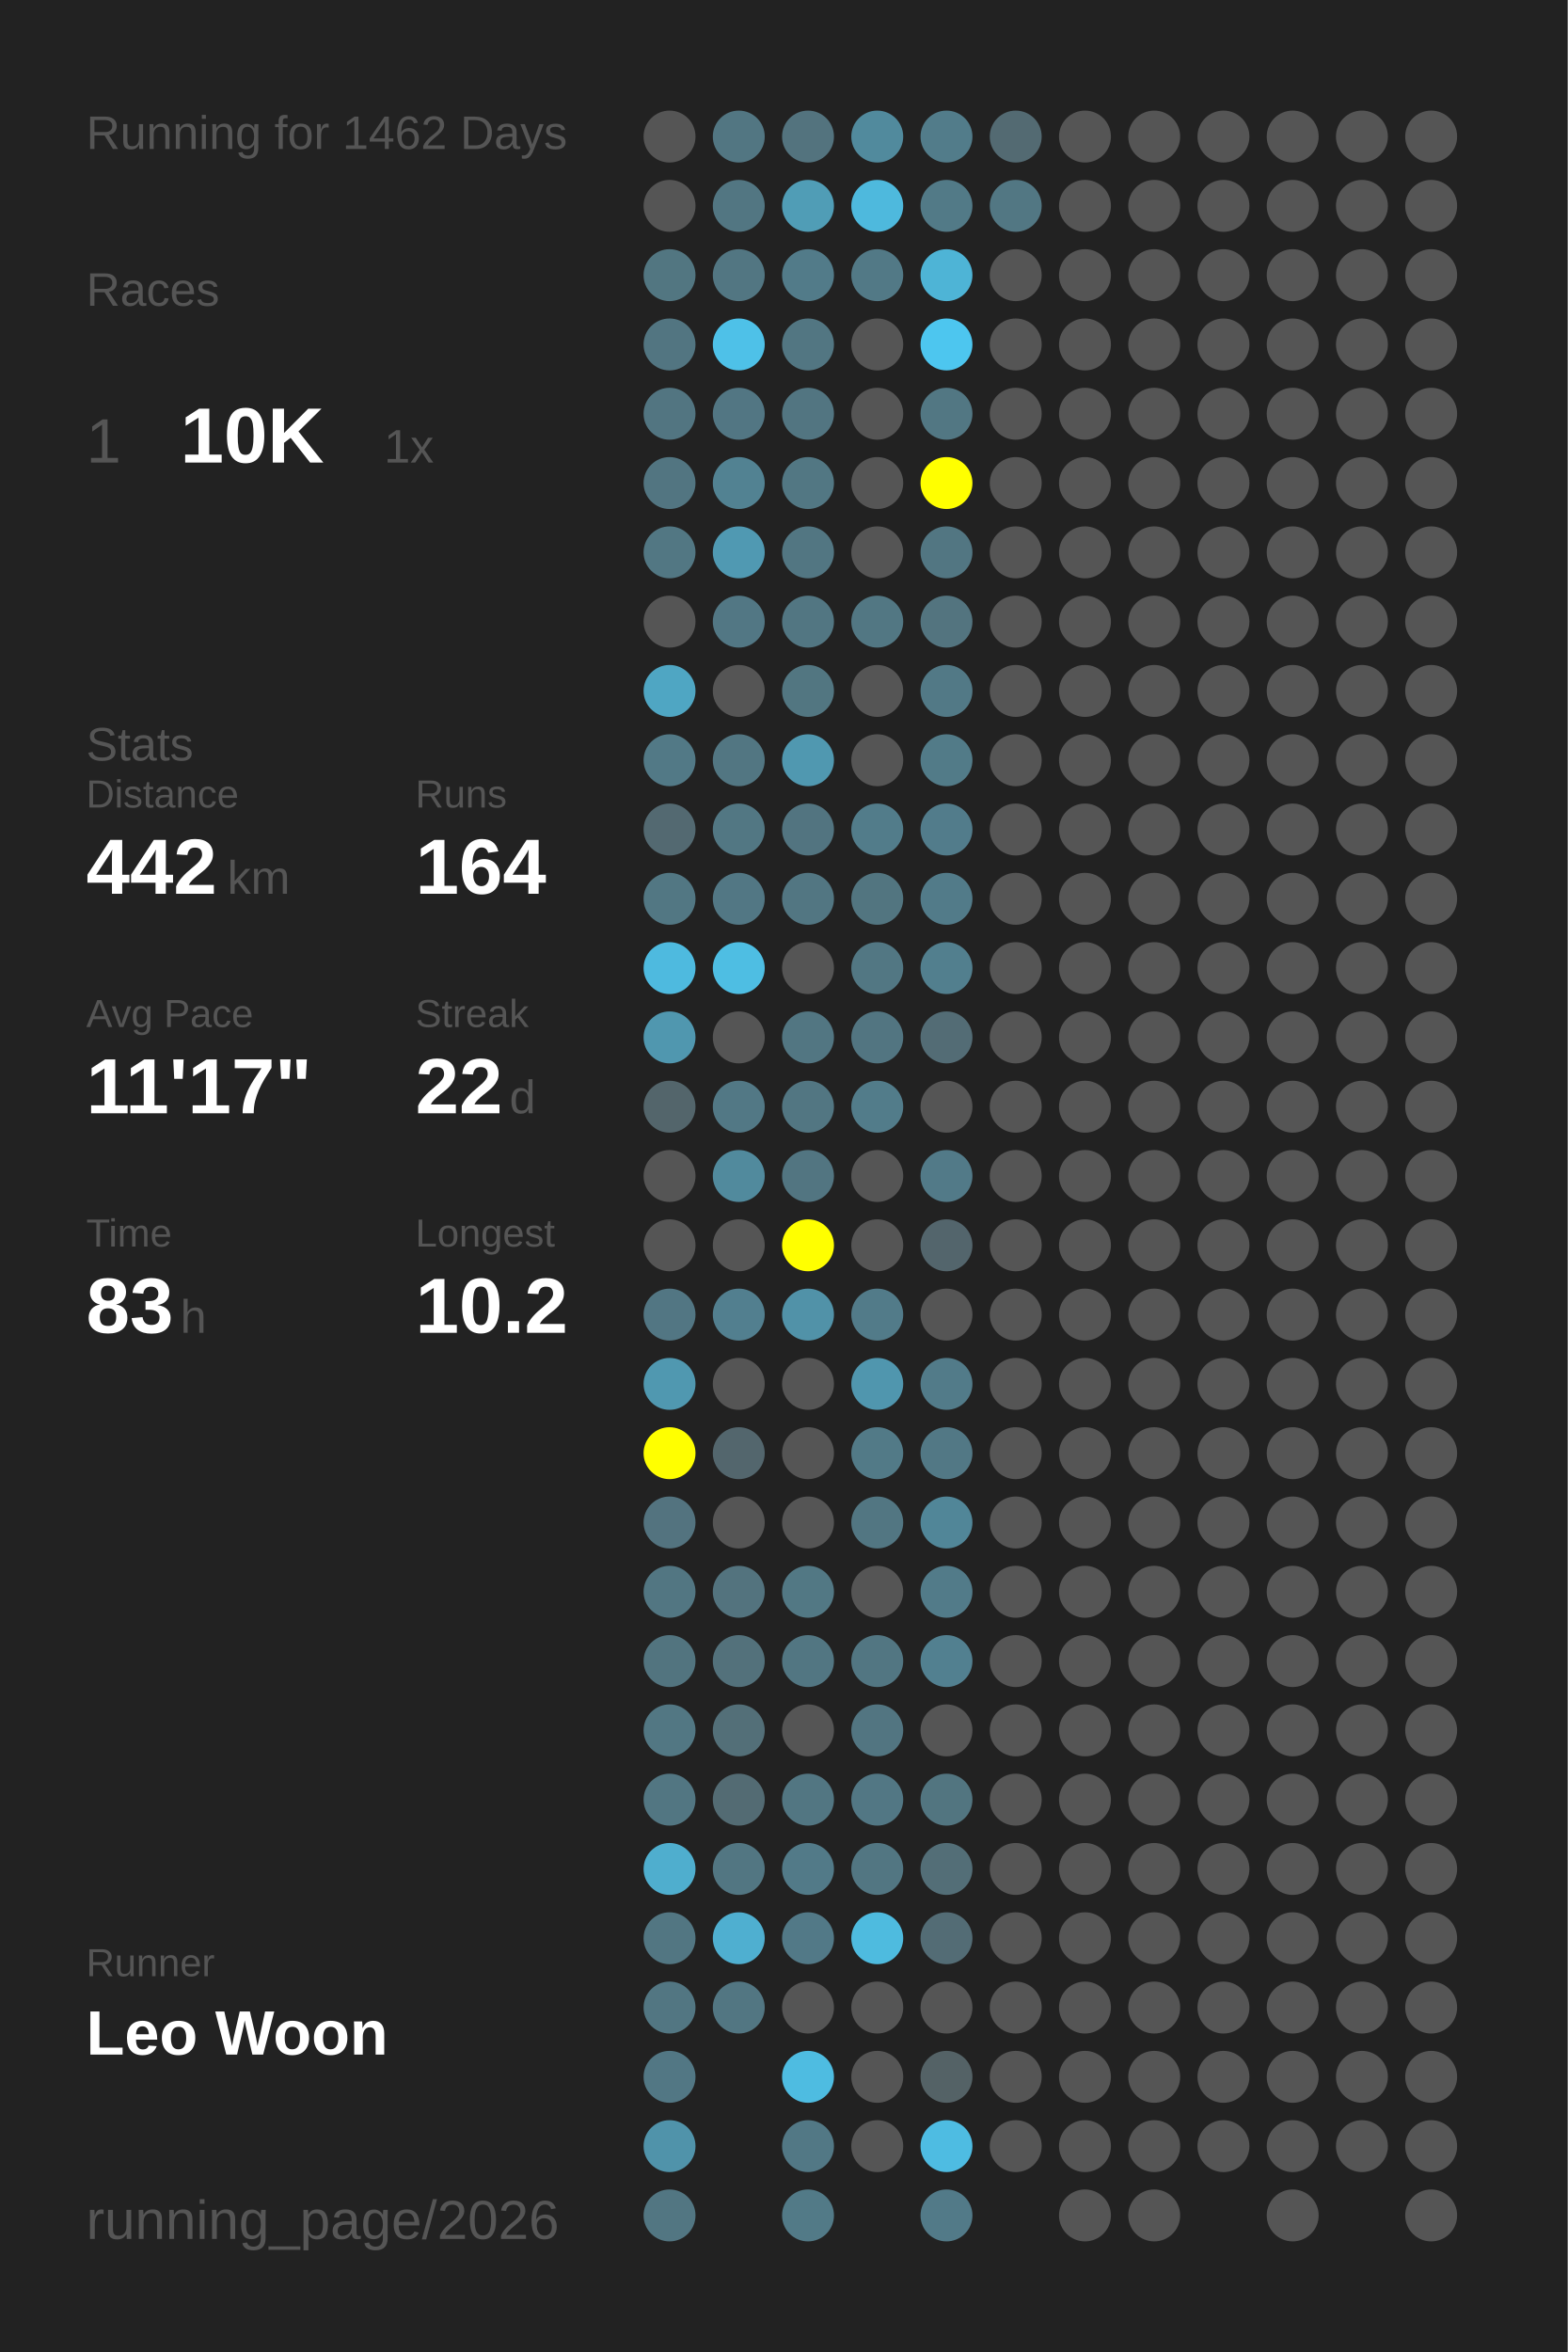
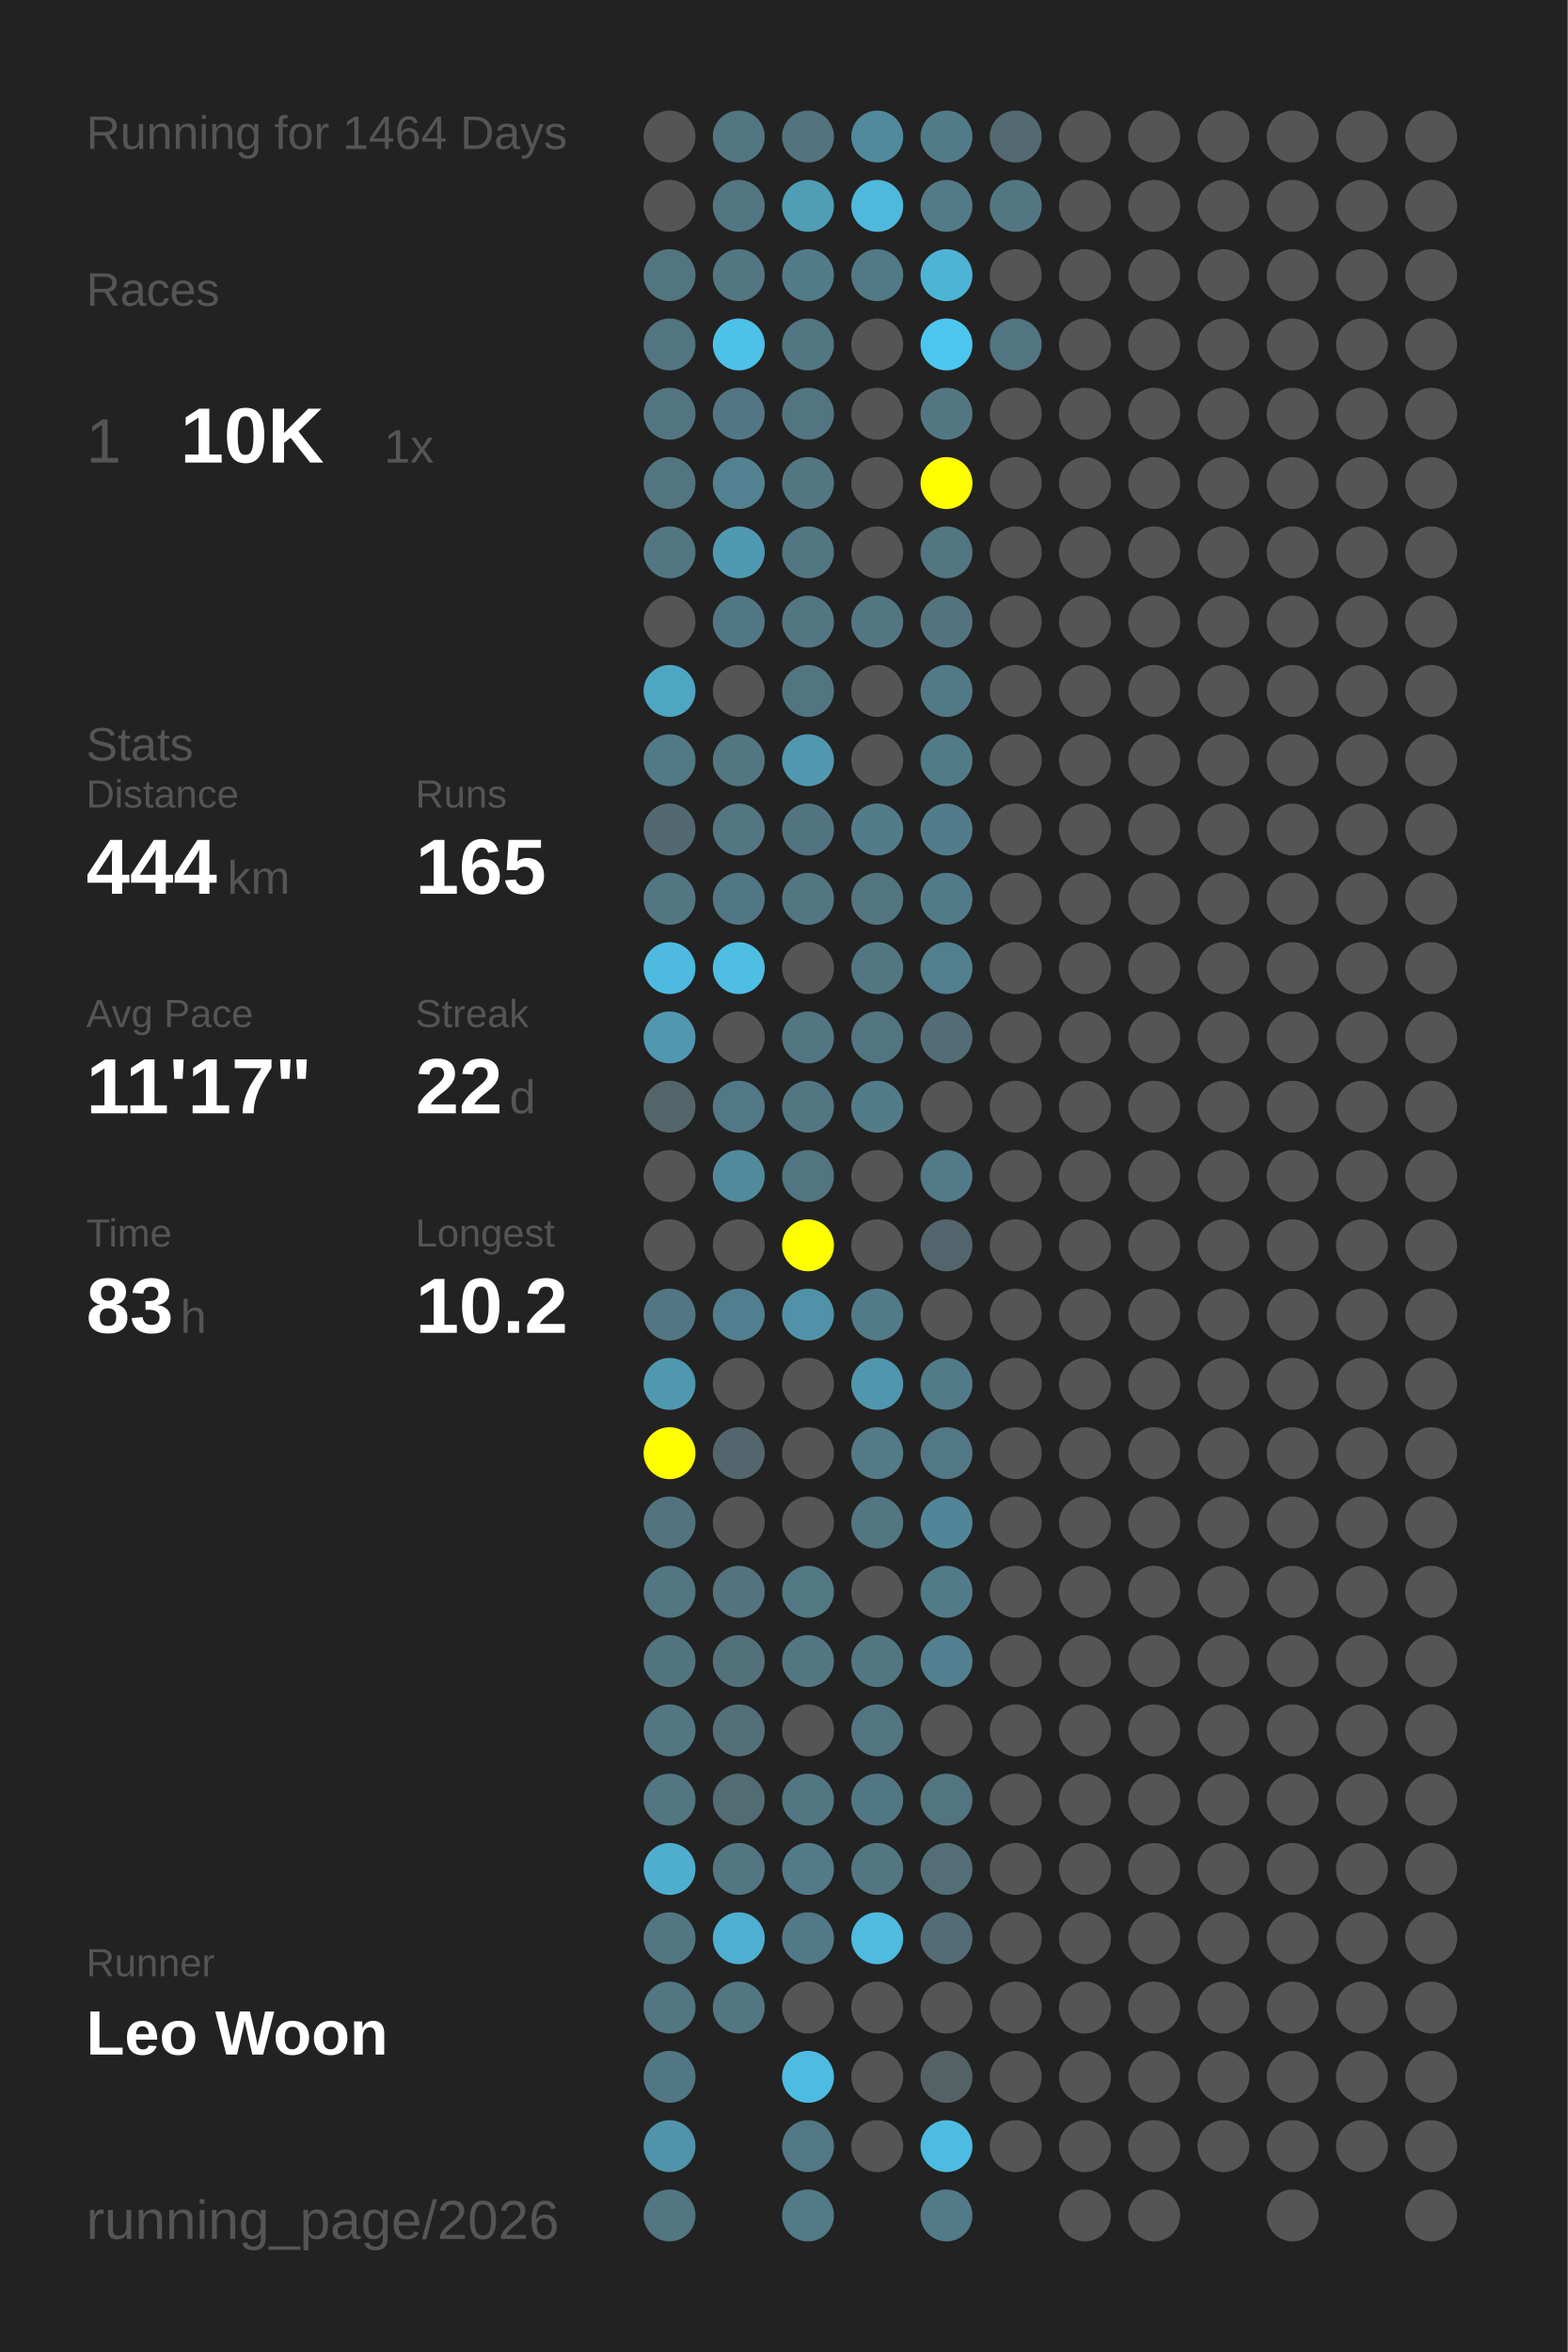
<svg xmlns="http://www.w3.org/2000/svg" baseProfile="full" height="300mm" version="1.1" viewBox="0,0,200,300" width="200mm">
  <defs />
  <rect fill="#222222" height="300" width="200" x="0" y="0" />
-   <text fill="#555555" style="font-size:6px; font-family:Arial;" x="11" y="19">Running for 1462 Days</text>
+   <text fill="#555555" style="font-size:6px; font-family:Arial;" x="11" y="19">Running for 1464 Days</text>
  <text fill="#555555" style="font-size:6px; font-family:Arial;" x="11" y="39">Races</text>
  <text fill="#555555" style="font-size:8px; font-family:Arial;" x="11" y="59">1</text>
  <text fill="#FFFFFF" style="font-size:10px; font-family:Arial; font-weight:bold;" x="23" y="59">10K</text>
  <text fill="#555555" style="font-size:6px; font-family:Arial;" x="49" y="59">1x</text>
  <text fill="#555555" style="font-size:6px; font-family:Arial;" x="11" y="97">Stats</text>
  <text fill="#555555" style="font-size:5px; font-family:Arial;" x="11" y="103">Distance</text>
-   <text fill="#FFFFFF" style="font-size:10px; font-family:Arial; font-weight:bold;" x="11" y="114">442</text>
+   <text fill="#FFFFFF" style="font-size:10px; font-family:Arial; font-weight:bold;" x="11" y="114">444</text>
  <text fill="#555555" style="font-size:6px; font-family:Arial;" x="29" y="114">km</text>
  <text fill="#555555" style="font-size:5px; font-family:Arial;" x="53" y="103">Runs</text>
-   <text fill="#FFFFFF" style="font-size:10px; font-family:Arial; font-weight:bold;" x="53" y="114">164</text>
+   <text fill="#FFFFFF" style="font-size:10px; font-family:Arial; font-weight:bold;" x="53" y="114">165</text>
  <text fill="#555555" style="font-size:5px; font-family:Arial;" x="11" y="131">Avg Pace</text>
  <text fill="#FFFFFF" style="font-size:10px; font-family:Arial; font-weight:bold;" x="11" y="142">11'17"</text>
  <text fill="#555555" style="font-size:5px; font-family:Arial;" x="53" y="131">Streak</text>
  <text fill="#FFFFFF" style="font-size:10px; font-family:Arial; font-weight:bold;" x="53" y="142">22</text>
  <text fill="#555555" style="font-size:6px; font-family:Arial;" x="65" y="142">d</text>
  <text fill="#555555" style="font-size:5px; font-family:Arial;" x="11" y="159">Time</text>
  <text fill="#FFFFFF" style="font-size:10px; font-family:Arial; font-weight:bold;" x="11" y="170">83</text>
  <text fill="#555555" style="font-size:6px; font-family:Arial;" x="23" y="170">h</text>
  <text fill="#555555" style="font-size:5px; font-family:Arial;" x="53" y="159">Longest</text>
  <text fill="#FFFFFF" style="font-size:10px; font-family:Arial; font-weight:bold;" x="53" y="170">10.2</text>
  <text fill="#555555" style="font-size:5px; font-family:Arial;" x="11" y="252.065">Runner</text>
  <text fill="#FFFFFF" style="font-size:8px; font-family:Arial; font-weight:bold;" x="11" y="262.065">Leo Woon</text>
  <text fill="#555555" style="font-size:7px; font-family:Arial;" x="11" y="285.581">running_page/2026</text>
  <circle cx="85.417" cy="17.419" fill="#555555" r="3.312" />
  <circle cx="85.417" cy="26.258" fill="#555555" r="3.312" />
  <circle cx="85.417" cy="35.097" fill="#527681" r="3.312" />
  <circle cx="85.417" cy="43.935" fill="#527581" r="3.312" />
  <circle cx="85.417" cy="52.774" fill="#527581" r="3.312" />
  <circle cx="85.417" cy="61.613" fill="#527581" r="3.312" />
  <circle cx="85.417" cy="70.452" fill="#527783" r="3.312" />
  <circle cx="85.417" cy="79.29" fill="#555555" r="3.312" />
  <circle cx="85.417" cy="88.129" fill="#4fa6c3" r="3.312" />
  <circle cx="85.417" cy="96.968" fill="#527986" r="3.312" />
  <circle cx="85.417" cy="105.806" fill="#536971" r="3.312" />
  <circle cx="85.417" cy="114.645" fill="#527783" r="3.312" />
  <circle cx="85.417" cy="123.484" fill="#4ebadf" r="3.312" />
  <circle cx="85.417" cy="132.323" fill="#5097af" r="3.312" />
  <circle cx="85.417" cy="141.161" fill="#53656b" r="3.312" />
  <circle cx="85.417" cy="150" fill="#555555" r="3.312" />
  <circle cx="85.417" cy="158.839" fill="#555555" r="3.312" />
  <circle cx="85.417" cy="167.677" fill="#527683" r="3.312" />
  <circle cx="85.417" cy="176.516" fill="#5098b0" r="3.312" />
  <circle cx="85.417" cy="185.355" fill="#FFFF00" r="3.312" />
  <circle cx="85.417" cy="194.194" fill="#53737f" r="3.312" />
  <circle cx="85.417" cy="203.032" fill="#527682" r="3.312" />
  <circle cx="85.417" cy="211.871" fill="#52747f" r="3.312" />
  <circle cx="85.417" cy="220.71" fill="#527783" r="3.312" />
  <circle cx="85.417" cy="229.548" fill="#527682" r="3.312" />
  <circle cx="85.417" cy="238.387" fill="#4faece" r="3.312" />
  <circle cx="85.417" cy="247.226" fill="#527682" r="3.312" />
  <circle cx="85.417" cy="256.065" fill="#527682" r="3.312" />
  <circle cx="85.417" cy="264.903" fill="#527784" r="3.312" />
  <circle cx="85.417" cy="273.742" fill="#5093aa" r="3.312" />
  <circle cx="85.417" cy="282.581" fill="#527682" r="3.312" />
  <circle cx="94.25" cy="17.419" fill="#527682" r="3.312" />
  <circle cx="94.25" cy="26.258" fill="#527682" r="3.312" />
  <circle cx="94.25" cy="35.097" fill="#527682" r="3.312" />
  <circle cx="94.25" cy="43.935" fill="#4ec1e8" r="3.312" />
  <circle cx="94.25" cy="52.774" fill="#527683" r="3.312" />
  <circle cx="94.25" cy="61.613" fill="#528292" r="3.312" />
  <circle cx="94.25" cy="70.452" fill="#5099b2" r="3.312" />
  <circle cx="94.25" cy="79.29" fill="#527784" r="3.312" />
  <circle cx="94.25" cy="88.129" fill="#555555" r="3.312" />
  <circle cx="94.25" cy="96.968" fill="#527682" r="3.312" />
  <circle cx="94.25" cy="105.806" fill="#527783" r="3.312" />
  <circle cx="94.25" cy="114.645" fill="#527784" r="3.312" />
  <circle cx="94.25" cy="123.484" fill="#4ebee3" r="3.312" />
  <circle cx="94.25" cy="132.323" fill="#555555" r="3.312" />
  <circle cx="94.25" cy="141.161" fill="#527885" r="3.312" />
  <circle cx="94.25" cy="150" fill="#518a9d" r="3.312" />
  <circle cx="94.25" cy="158.839" fill="#555555" r="3.312" />
  <circle cx="94.25" cy="167.677" fill="#527f8f" r="3.312" />
  <circle cx="94.25" cy="176.516" fill="#555555" r="3.312" />
  <circle cx="94.25" cy="185.355" fill="#53666d" r="3.312" />
  <circle cx="94.25" cy="194.194" fill="#555555" r="3.312" />
  <circle cx="94.25" cy="203.032" fill="#53737e" r="3.312" />
  <circle cx="94.25" cy="211.871" fill="#53717b" r="3.312" />
  <circle cx="94.25" cy="220.71" fill="#536f78" r="3.312" />
  <circle cx="94.25" cy="229.548" fill="#536b73" r="3.312" />
  <circle cx="94.25" cy="238.387" fill="#527682" r="3.312" />
  <circle cx="94.25" cy="247.226" fill="#4fafd0" r="3.312" />
  <circle cx="94.25" cy="256.065" fill="#527682" r="3.312" />
  <circle cx="103.083" cy="17.419" fill="#53737e" r="3.312" />
  <circle cx="103.083" cy="26.258" fill="#509db6" r="3.312" />
  <circle cx="103.083" cy="35.097" fill="#527b89" r="3.312" />
  <circle cx="103.083" cy="43.935" fill="#527682" r="3.312" />
  <circle cx="103.083" cy="52.774" fill="#527581" r="3.312" />
  <circle cx="103.083" cy="61.613" fill="#527783" r="3.312" />
  <circle cx="103.083" cy="70.452" fill="#527682" r="3.312" />
  <circle cx="103.083" cy="79.29" fill="#527682" r="3.312" />
  <circle cx="103.083" cy="88.129" fill="#527681" r="3.312" />
  <circle cx="103.083" cy="96.968" fill="#5098b0" r="3.312" />
  <circle cx="103.083" cy="105.806" fill="#527480" r="3.312" />
  <circle cx="103.083" cy="114.645" fill="#527682" r="3.312" />
  <circle cx="103.083" cy="123.484" fill="#555555" r="3.312" />
  <circle cx="103.083" cy="132.323" fill="#527682" r="3.312" />
  <circle cx="103.083" cy="141.161" fill="#527682" r="3.312" />
  <circle cx="103.083" cy="150" fill="#527581" r="3.312" />
  <circle cx="103.083" cy="158.839" fill="#FFFF00" r="3.312" />
  <circle cx="103.083" cy="167.677" fill="#5192a8" r="3.312" />
  <circle cx="103.083" cy="176.516" fill="#555555" r="3.312" />
  <circle cx="103.083" cy="185.355" fill="#555555" r="3.312" />
  <circle cx="103.083" cy="194.194" fill="#555555" r="3.312" />
  <circle cx="103.083" cy="203.032" fill="#527884" r="3.312" />
  <circle cx="103.083" cy="211.871" fill="#527682" r="3.312" />
  <circle cx="103.083" cy="220.71" fill="#555555" r="3.312" />
  <circle cx="103.083" cy="229.548" fill="#527682" r="3.312" />
  <circle cx="103.083" cy="238.387" fill="#527a88" r="3.312" />
  <circle cx="103.083" cy="247.226" fill="#527987" r="3.312" />
  <circle cx="103.083" cy="256.065" fill="#555555" r="3.312" />
  <circle cx="103.083" cy="264.903" fill="#4ebce1" r="3.312" />
  <circle cx="103.083" cy="273.742" fill="#527885" r="3.312" />
  <circle cx="103.083" cy="282.581" fill="#527a87" r="3.312" />
  <circle cx="111.917" cy="17.419" fill="#518a9d" r="3.312" />
  <circle cx="111.917" cy="26.258" fill="#4eb9dd" r="3.312" />
  <circle cx="111.917" cy="35.097" fill="#527986" r="3.312" />
  <circle cx="111.917" cy="43.935" fill="#555555" r="3.312" />
  <circle cx="111.917" cy="52.774" fill="#555555" r="3.312" />
  <circle cx="111.917" cy="61.613" fill="#555555" r="3.312" />
  <circle cx="111.917" cy="70.452" fill="#555555" r="3.312" />
  <circle cx="111.917" cy="79.29" fill="#527783" r="3.312" />
  <circle cx="111.917" cy="88.129" fill="#555555" r="3.312" />
  <circle cx="111.917" cy="96.968" fill="#555555" r="3.312" />
  <circle cx="111.917" cy="105.806" fill="#527c8a" r="3.312" />
  <circle cx="111.917" cy="114.645" fill="#527580" r="3.312" />
  <circle cx="111.917" cy="123.484" fill="#527783" r="3.312" />
  <circle cx="111.917" cy="132.323" fill="#527581" r="3.312" />
  <circle cx="111.917" cy="141.161" fill="#527c8a" r="3.312" />
  <circle cx="111.917" cy="150" fill="#555555" r="3.312" />
  <circle cx="111.917" cy="158.839" fill="#555555" r="3.312" />
  <circle cx="111.917" cy="167.677" fill="#527b89" r="3.312" />
  <circle cx="111.917" cy="176.516" fill="#5096ae" r="3.312" />
  <circle cx="111.917" cy="185.355" fill="#527a87" r="3.312" />
  <circle cx="111.917" cy="194.194" fill="#527682" r="3.312" />
  <circle cx="111.917" cy="203.032" fill="#555555" r="3.312" />
  <circle cx="111.917" cy="211.871" fill="#527682" r="3.312" />
  <circle cx="111.917" cy="220.71" fill="#527581" r="3.312" />
  <circle cx="111.917" cy="229.548" fill="#527784" r="3.312" />
  <circle cx="111.917" cy="238.387" fill="#527682" r="3.312" />
  <circle cx="111.917" cy="247.226" fill="#4ebbdf" r="3.312" />
  <circle cx="111.917" cy="256.065" fill="#555555" r="3.312" />
  <circle cx="111.917" cy="264.903" fill="#555555" r="3.312" />
  <circle cx="111.917" cy="273.742" fill="#555555" r="3.312" />
  <circle cx="120.75" cy="17.419" fill="#527c8a" r="3.312" />
  <circle cx="120.75" cy="26.258" fill="#527a87" r="3.312" />
  <circle cx="120.75" cy="35.097" fill="#4eb4d6" r="3.312" />
  <circle cx="120.75" cy="43.935" fill="#4dc6ef" r="3.312" />
  <circle cx="120.75" cy="52.774" fill="#527783" r="3.312" />
  <circle cx="120.75" cy="61.613" fill="#FFFF00" r="3.312" />
  <circle cx="120.75" cy="70.452" fill="#527682" r="3.312" />
  <circle cx="120.75" cy="79.29" fill="#53747f" r="3.312" />
  <circle cx="120.75" cy="88.129" fill="#527986" r="3.312" />
  <circle cx="120.75" cy="96.968" fill="#527b88" r="3.312" />
  <circle cx="120.75" cy="105.806" fill="#527c8b" r="3.312" />
  <circle cx="120.75" cy="114.645" fill="#527b89" r="3.312" />
  <circle cx="120.75" cy="123.484" fill="#527f8e" r="3.312" />
  <circle cx="120.75" cy="132.323" fill="#536c75" r="3.312" />
  <circle cx="120.75" cy="141.161" fill="#555555" r="3.312" />
  <circle cx="120.75" cy="150" fill="#527a88" r="3.312" />
  <circle cx="120.75" cy="158.839" fill="#53656c" r="3.312" />
  <circle cx="120.75" cy="167.677" fill="#555555" r="3.312" />
  <circle cx="120.75" cy="176.516" fill="#527b89" r="3.312" />
  <circle cx="120.75" cy="185.355" fill="#527885" r="3.312" />
  <circle cx="120.75" cy="194.194" fill="#518698" r="3.312" />
  <circle cx="120.75" cy="203.032" fill="#527b89" r="3.312" />
  <circle cx="120.75" cy="211.871" fill="#528090" r="3.312" />
  <circle cx="120.75" cy="220.71" fill="#555555" r="3.312" />
  <circle cx="120.75" cy="229.548" fill="#527580" r="3.312" />
  <circle cx="120.75" cy="238.387" fill="#536e77" r="3.312" />
  <circle cx="120.75" cy="247.226" fill="#536c75" r="3.312" />
  <circle cx="120.75" cy="256.065" fill="#555555" r="3.312" />
  <circle cx="120.75" cy="264.903" fill="#546266" r="3.312" />
  <circle cx="120.75" cy="273.742" fill="#4ebce2" r="3.312" />
  <circle cx="120.75" cy="282.581" fill="#527a88" r="3.312" />
  <circle cx="129.583" cy="17.419" fill="#536a72" r="3.312" />
  <circle cx="129.583" cy="26.258" fill="#527783" r="3.312" />
  <circle cx="129.583" cy="35.097" fill="#555555" r="3.312" />
-   <circle cx="129.583" cy="43.935" fill="#555555" r="3.312" />
+   <circle cx="129.583" cy="43.935" fill="#527581" r="3.312" />
  <circle cx="129.583" cy="52.774" fill="#555555" r="3.312" />
  <circle cx="129.583" cy="61.613" fill="#555555" r="3.312" />
  <circle cx="129.583" cy="70.452" fill="#555555" r="3.312" />
  <circle cx="129.583" cy="79.29" fill="#555555" r="3.312" />
  <circle cx="129.583" cy="88.129" fill="#555555" r="3.312" />
  <circle cx="129.583" cy="96.968" fill="#555555" r="3.312" />
  <circle cx="129.583" cy="105.806" fill="#555555" r="3.312" />
  <circle cx="129.583" cy="114.645" fill="#555555" r="3.312" />
  <circle cx="129.583" cy="123.484" fill="#555555" r="3.312" />
  <circle cx="129.583" cy="132.323" fill="#555555" r="3.312" />
  <circle cx="129.583" cy="141.161" fill="#555555" r="3.312" />
  <circle cx="129.583" cy="150" fill="#555555" r="3.312" />
  <circle cx="129.583" cy="158.839" fill="#555555" r="3.312" />
  <circle cx="129.583" cy="167.677" fill="#555555" r="3.312" />
  <circle cx="129.583" cy="176.516" fill="#555555" r="3.312" />
  <circle cx="129.583" cy="185.355" fill="#555555" r="3.312" />
  <circle cx="129.583" cy="194.194" fill="#555555" r="3.312" />
  <circle cx="129.583" cy="203.032" fill="#555555" r="3.312" />
  <circle cx="129.583" cy="211.871" fill="#555555" r="3.312" />
  <circle cx="129.583" cy="220.71" fill="#555555" r="3.312" />
  <circle cx="129.583" cy="229.548" fill="#555555" r="3.312" />
  <circle cx="129.583" cy="238.387" fill="#555555" r="3.312" />
  <circle cx="129.583" cy="247.226" fill="#555555" r="3.312" />
  <circle cx="129.583" cy="256.065" fill="#555555" r="3.312" />
  <circle cx="129.583" cy="264.903" fill="#555555" r="3.312" />
  <circle cx="129.583" cy="273.742" fill="#555555" r="3.312" />
  <circle cx="138.417" cy="17.419" fill="#555555" r="3.312" />
  <circle cx="138.417" cy="26.258" fill="#555555" r="3.312" />
  <circle cx="138.417" cy="35.097" fill="#555555" r="3.312" />
  <circle cx="138.417" cy="43.935" fill="#555555" r="3.312" />
  <circle cx="138.417" cy="52.774" fill="#555555" r="3.312" />
  <circle cx="138.417" cy="61.613" fill="#555555" r="3.312" />
  <circle cx="138.417" cy="70.452" fill="#555555" r="3.312" />
  <circle cx="138.417" cy="79.29" fill="#555555" r="3.312" />
  <circle cx="138.417" cy="88.129" fill="#555555" r="3.312" />
  <circle cx="138.417" cy="96.968" fill="#555555" r="3.312" />
  <circle cx="138.417" cy="105.806" fill="#555555" r="3.312" />
  <circle cx="138.417" cy="114.645" fill="#555555" r="3.312" />
  <circle cx="138.417" cy="123.484" fill="#555555" r="3.312" />
  <circle cx="138.417" cy="132.323" fill="#555555" r="3.312" />
  <circle cx="138.417" cy="141.161" fill="#555555" r="3.312" />
  <circle cx="138.417" cy="150" fill="#555555" r="3.312" />
  <circle cx="138.417" cy="158.839" fill="#555555" r="3.312" />
  <circle cx="138.417" cy="167.677" fill="#555555" r="3.312" />
  <circle cx="138.417" cy="176.516" fill="#555555" r="3.312" />
  <circle cx="138.417" cy="185.355" fill="#555555" r="3.312" />
  <circle cx="138.417" cy="194.194" fill="#555555" r="3.312" />
  <circle cx="138.417" cy="203.032" fill="#555555" r="3.312" />
  <circle cx="138.417" cy="211.871" fill="#555555" r="3.312" />
  <circle cx="138.417" cy="220.71" fill="#555555" r="3.312" />
  <circle cx="138.417" cy="229.548" fill="#555555" r="3.312" />
  <circle cx="138.417" cy="238.387" fill="#555555" r="3.312" />
  <circle cx="138.417" cy="247.226" fill="#555555" r="3.312" />
  <circle cx="138.417" cy="256.065" fill="#555555" r="3.312" />
  <circle cx="138.417" cy="264.903" fill="#555555" r="3.312" />
  <circle cx="138.417" cy="273.742" fill="#555555" r="3.312" />
  <circle cx="138.417" cy="282.581" fill="#555555" r="3.312" />
  <circle cx="147.25" cy="17.419" fill="#555555" r="3.312" />
  <circle cx="147.25" cy="26.258" fill="#555555" r="3.312" />
  <circle cx="147.25" cy="35.097" fill="#555555" r="3.312" />
  <circle cx="147.25" cy="43.935" fill="#555555" r="3.312" />
  <circle cx="147.25" cy="52.774" fill="#555555" r="3.312" />
  <circle cx="147.25" cy="61.613" fill="#555555" r="3.312" />
  <circle cx="147.25" cy="70.452" fill="#555555" r="3.312" />
  <circle cx="147.25" cy="79.29" fill="#555555" r="3.312" />
  <circle cx="147.25" cy="88.129" fill="#555555" r="3.312" />
  <circle cx="147.25" cy="96.968" fill="#555555" r="3.312" />
  <circle cx="147.25" cy="105.806" fill="#555555" r="3.312" />
  <circle cx="147.25" cy="114.645" fill="#555555" r="3.312" />
  <circle cx="147.25" cy="123.484" fill="#555555" r="3.312" />
  <circle cx="147.25" cy="132.323" fill="#555555" r="3.312" />
  <circle cx="147.25" cy="141.161" fill="#555555" r="3.312" />
  <circle cx="147.25" cy="150" fill="#555555" r="3.312" />
  <circle cx="147.25" cy="158.839" fill="#555555" r="3.312" />
  <circle cx="147.25" cy="167.677" fill="#555555" r="3.312" />
  <circle cx="147.25" cy="176.516" fill="#555555" r="3.312" />
  <circle cx="147.25" cy="185.355" fill="#555555" r="3.312" />
  <circle cx="147.25" cy="194.194" fill="#555555" r="3.312" />
  <circle cx="147.25" cy="203.032" fill="#555555" r="3.312" />
  <circle cx="147.25" cy="211.871" fill="#555555" r="3.312" />
  <circle cx="147.25" cy="220.71" fill="#555555" r="3.312" />
  <circle cx="147.25" cy="229.548" fill="#555555" r="3.312" />
  <circle cx="147.25" cy="238.387" fill="#555555" r="3.312" />
  <circle cx="147.25" cy="247.226" fill="#555555" r="3.312" />
  <circle cx="147.25" cy="256.065" fill="#555555" r="3.312" />
  <circle cx="147.25" cy="264.903" fill="#555555" r="3.312" />
  <circle cx="147.25" cy="273.742" fill="#555555" r="3.312" />
  <circle cx="147.25" cy="282.581" fill="#555555" r="3.312" />
  <circle cx="156.083" cy="17.419" fill="#555555" r="3.312" />
  <circle cx="156.083" cy="26.258" fill="#555555" r="3.312" />
  <circle cx="156.083" cy="35.097" fill="#555555" r="3.312" />
  <circle cx="156.083" cy="43.935" fill="#555555" r="3.312" />
  <circle cx="156.083" cy="52.774" fill="#555555" r="3.312" />
  <circle cx="156.083" cy="61.613" fill="#555555" r="3.312" />
  <circle cx="156.083" cy="70.452" fill="#555555" r="3.312" />
  <circle cx="156.083" cy="79.29" fill="#555555" r="3.312" />
  <circle cx="156.083" cy="88.129" fill="#555555" r="3.312" />
  <circle cx="156.083" cy="96.968" fill="#555555" r="3.312" />
  <circle cx="156.083" cy="105.806" fill="#555555" r="3.312" />
  <circle cx="156.083" cy="114.645" fill="#555555" r="3.312" />
  <circle cx="156.083" cy="123.484" fill="#555555" r="3.312" />
  <circle cx="156.083" cy="132.323" fill="#555555" r="3.312" />
  <circle cx="156.083" cy="141.161" fill="#555555" r="3.312" />
  <circle cx="156.083" cy="150" fill="#555555" r="3.312" />
  <circle cx="156.083" cy="158.839" fill="#555555" r="3.312" />
  <circle cx="156.083" cy="167.677" fill="#555555" r="3.312" />
  <circle cx="156.083" cy="176.516" fill="#555555" r="3.312" />
  <circle cx="156.083" cy="185.355" fill="#555555" r="3.312" />
  <circle cx="156.083" cy="194.194" fill="#555555" r="3.312" />
  <circle cx="156.083" cy="203.032" fill="#555555" r="3.312" />
  <circle cx="156.083" cy="211.871" fill="#555555" r="3.312" />
  <circle cx="156.083" cy="220.71" fill="#555555" r="3.312" />
  <circle cx="156.083" cy="229.548" fill="#555555" r="3.312" />
  <circle cx="156.083" cy="238.387" fill="#555555" r="3.312" />
  <circle cx="156.083" cy="247.226" fill="#555555" r="3.312" />
  <circle cx="156.083" cy="256.065" fill="#555555" r="3.312" />
  <circle cx="156.083" cy="264.903" fill="#555555" r="3.312" />
  <circle cx="156.083" cy="273.742" fill="#555555" r="3.312" />
  <circle cx="164.917" cy="17.419" fill="#555555" r="3.312" />
  <circle cx="164.917" cy="26.258" fill="#555555" r="3.312" />
  <circle cx="164.917" cy="35.097" fill="#555555" r="3.312" />
  <circle cx="164.917" cy="43.935" fill="#555555" r="3.312" />
  <circle cx="164.917" cy="52.774" fill="#555555" r="3.312" />
  <circle cx="164.917" cy="61.613" fill="#555555" r="3.312" />
  <circle cx="164.917" cy="70.452" fill="#555555" r="3.312" />
  <circle cx="164.917" cy="79.29" fill="#555555" r="3.312" />
  <circle cx="164.917" cy="88.129" fill="#555555" r="3.312" />
  <circle cx="164.917" cy="96.968" fill="#555555" r="3.312" />
  <circle cx="164.917" cy="105.806" fill="#555555" r="3.312" />
  <circle cx="164.917" cy="114.645" fill="#555555" r="3.312" />
  <circle cx="164.917" cy="123.484" fill="#555555" r="3.312" />
  <circle cx="164.917" cy="132.323" fill="#555555" r="3.312" />
  <circle cx="164.917" cy="141.161" fill="#555555" r="3.312" />
  <circle cx="164.917" cy="150" fill="#555555" r="3.312" />
  <circle cx="164.917" cy="158.839" fill="#555555" r="3.312" />
  <circle cx="164.917" cy="167.677" fill="#555555" r="3.312" />
  <circle cx="164.917" cy="176.516" fill="#555555" r="3.312" />
  <circle cx="164.917" cy="185.355" fill="#555555" r="3.312" />
  <circle cx="164.917" cy="194.194" fill="#555555" r="3.312" />
  <circle cx="164.917" cy="203.032" fill="#555555" r="3.312" />
  <circle cx="164.917" cy="211.871" fill="#555555" r="3.312" />
  <circle cx="164.917" cy="220.71" fill="#555555" r="3.312" />
  <circle cx="164.917" cy="229.548" fill="#555555" r="3.312" />
  <circle cx="164.917" cy="238.387" fill="#555555" r="3.312" />
  <circle cx="164.917" cy="247.226" fill="#555555" r="3.312" />
  <circle cx="164.917" cy="256.065" fill="#555555" r="3.312" />
  <circle cx="164.917" cy="264.903" fill="#555555" r="3.312" />
  <circle cx="164.917" cy="273.742" fill="#555555" r="3.312" />
  <circle cx="164.917" cy="282.581" fill="#555555" r="3.312" />
  <circle cx="173.75" cy="17.419" fill="#555555" r="3.312" />
  <circle cx="173.75" cy="26.258" fill="#555555" r="3.312" />
  <circle cx="173.75" cy="35.097" fill="#555555" r="3.312" />
  <circle cx="173.75" cy="43.935" fill="#555555" r="3.312" />
  <circle cx="173.75" cy="52.774" fill="#555555" r="3.312" />
  <circle cx="173.75" cy="61.613" fill="#555555" r="3.312" />
  <circle cx="173.75" cy="70.452" fill="#555555" r="3.312" />
  <circle cx="173.75" cy="79.29" fill="#555555" r="3.312" />
  <circle cx="173.75" cy="88.129" fill="#555555" r="3.312" />
  <circle cx="173.75" cy="96.968" fill="#555555" r="3.312" />
  <circle cx="173.75" cy="105.806" fill="#555555" r="3.312" />
  <circle cx="173.75" cy="114.645" fill="#555555" r="3.312" />
  <circle cx="173.75" cy="123.484" fill="#555555" r="3.312" />
  <circle cx="173.75" cy="132.323" fill="#555555" r="3.312" />
  <circle cx="173.75" cy="141.161" fill="#555555" r="3.312" />
  <circle cx="173.75" cy="150" fill="#555555" r="3.312" />
  <circle cx="173.75" cy="158.839" fill="#555555" r="3.312" />
  <circle cx="173.75" cy="167.677" fill="#555555" r="3.312" />
  <circle cx="173.75" cy="176.516" fill="#555555" r="3.312" />
  <circle cx="173.75" cy="185.355" fill="#555555" r="3.312" />
  <circle cx="173.75" cy="194.194" fill="#555555" r="3.312" />
  <circle cx="173.75" cy="203.032" fill="#555555" r="3.312" />
  <circle cx="173.75" cy="211.871" fill="#555555" r="3.312" />
  <circle cx="173.75" cy="220.71" fill="#555555" r="3.312" />
  <circle cx="173.75" cy="229.548" fill="#555555" r="3.312" />
  <circle cx="173.75" cy="238.387" fill="#555555" r="3.312" />
  <circle cx="173.75" cy="247.226" fill="#555555" r="3.312" />
  <circle cx="173.75" cy="256.065" fill="#555555" r="3.312" />
  <circle cx="173.75" cy="264.903" fill="#555555" r="3.312" />
  <circle cx="173.75" cy="273.742" fill="#555555" r="3.312" />
  <circle cx="182.583" cy="17.419" fill="#555555" r="3.312" />
  <circle cx="182.583" cy="26.258" fill="#555555" r="3.312" />
  <circle cx="182.583" cy="35.097" fill="#555555" r="3.312" />
  <circle cx="182.583" cy="43.935" fill="#555555" r="3.312" />
  <circle cx="182.583" cy="52.774" fill="#555555" r="3.312" />
  <circle cx="182.583" cy="61.613" fill="#555555" r="3.312" />
  <circle cx="182.583" cy="70.452" fill="#555555" r="3.312" />
  <circle cx="182.583" cy="79.29" fill="#555555" r="3.312" />
  <circle cx="182.583" cy="88.129" fill="#555555" r="3.312" />
  <circle cx="182.583" cy="96.968" fill="#555555" r="3.312" />
  <circle cx="182.583" cy="105.806" fill="#555555" r="3.312" />
  <circle cx="182.583" cy="114.645" fill="#555555" r="3.312" />
  <circle cx="182.583" cy="123.484" fill="#555555" r="3.312" />
  <circle cx="182.583" cy="132.323" fill="#555555" r="3.312" />
  <circle cx="182.583" cy="141.161" fill="#555555" r="3.312" />
  <circle cx="182.583" cy="150" fill="#555555" r="3.312" />
  <circle cx="182.583" cy="158.839" fill="#555555" r="3.312" />
  <circle cx="182.583" cy="167.677" fill="#555555" r="3.312" />
  <circle cx="182.583" cy="176.516" fill="#555555" r="3.312" />
  <circle cx="182.583" cy="185.355" fill="#555555" r="3.312" />
  <circle cx="182.583" cy="194.194" fill="#555555" r="3.312" />
  <circle cx="182.583" cy="203.032" fill="#555555" r="3.312" />
  <circle cx="182.583" cy="211.871" fill="#555555" r="3.312" />
  <circle cx="182.583" cy="220.71" fill="#555555" r="3.312" />
  <circle cx="182.583" cy="229.548" fill="#555555" r="3.312" />
  <circle cx="182.583" cy="238.387" fill="#555555" r="3.312" />
  <circle cx="182.583" cy="247.226" fill="#555555" r="3.312" />
  <circle cx="182.583" cy="256.065" fill="#555555" r="3.312" />
  <circle cx="182.583" cy="264.903" fill="#555555" r="3.312" />
  <circle cx="182.583" cy="273.742" fill="#555555" r="3.312" />
  <circle cx="182.583" cy="282.581" fill="#555555" r="3.312" />
</svg>
